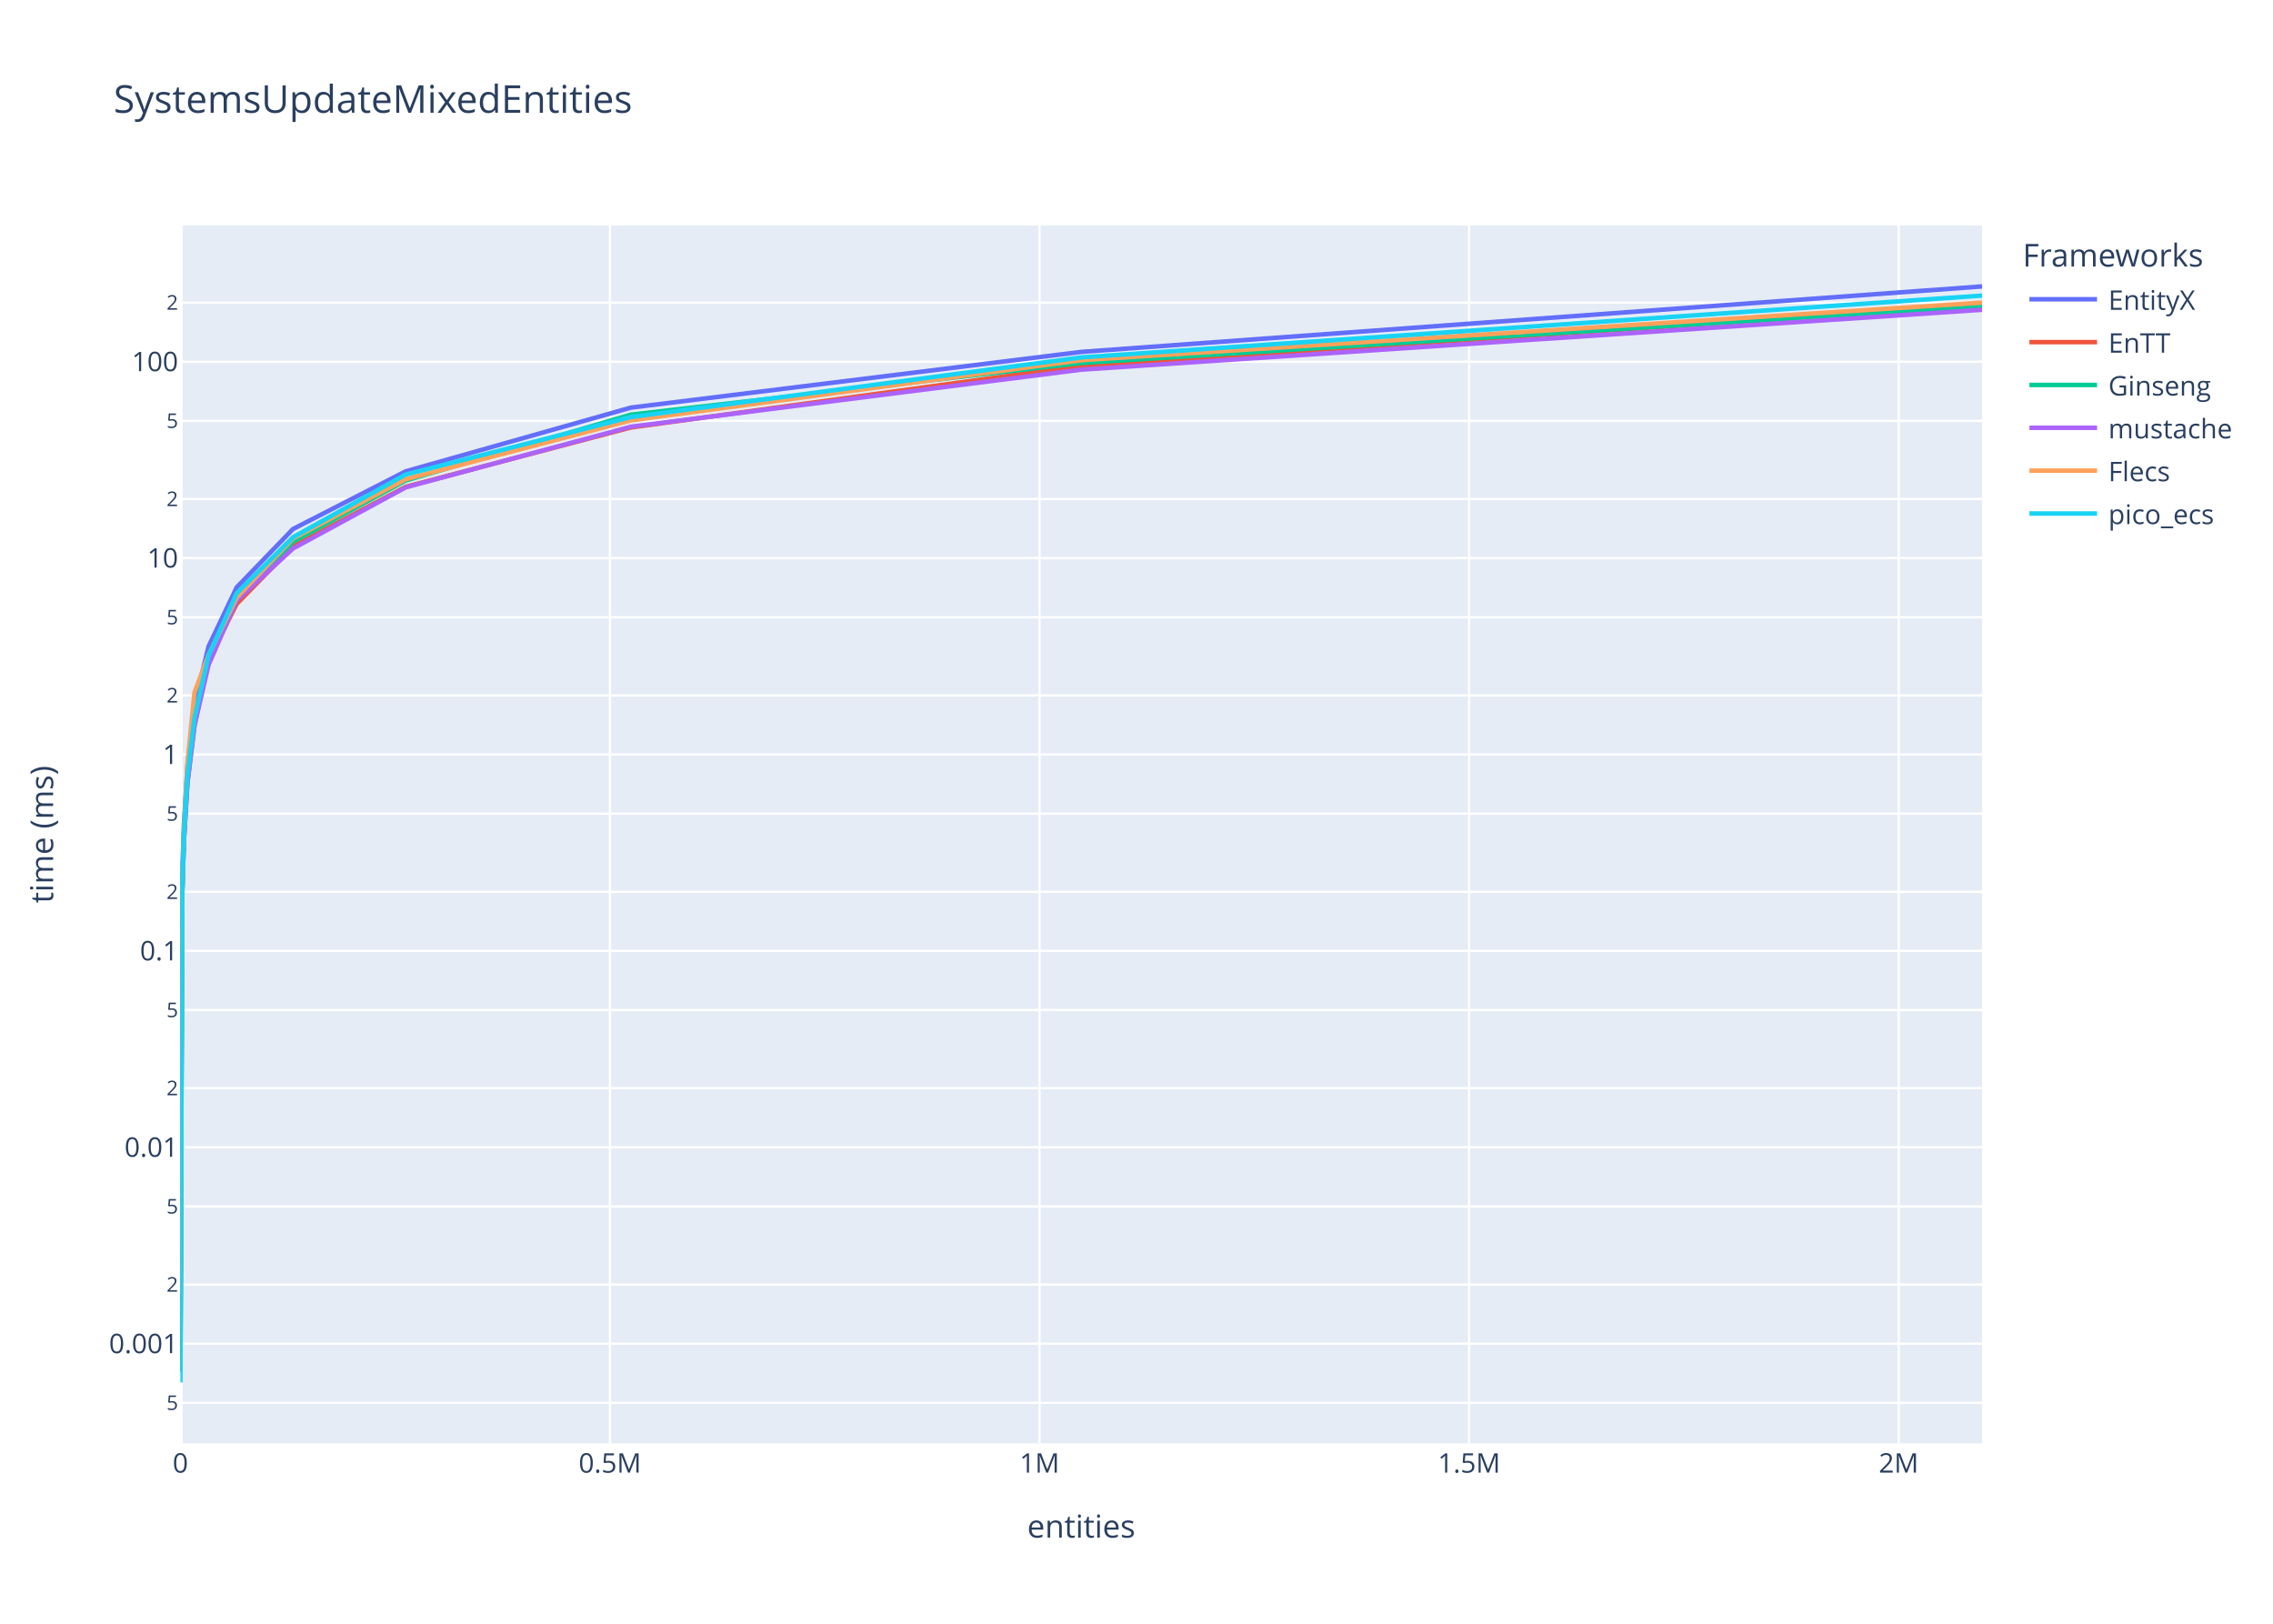
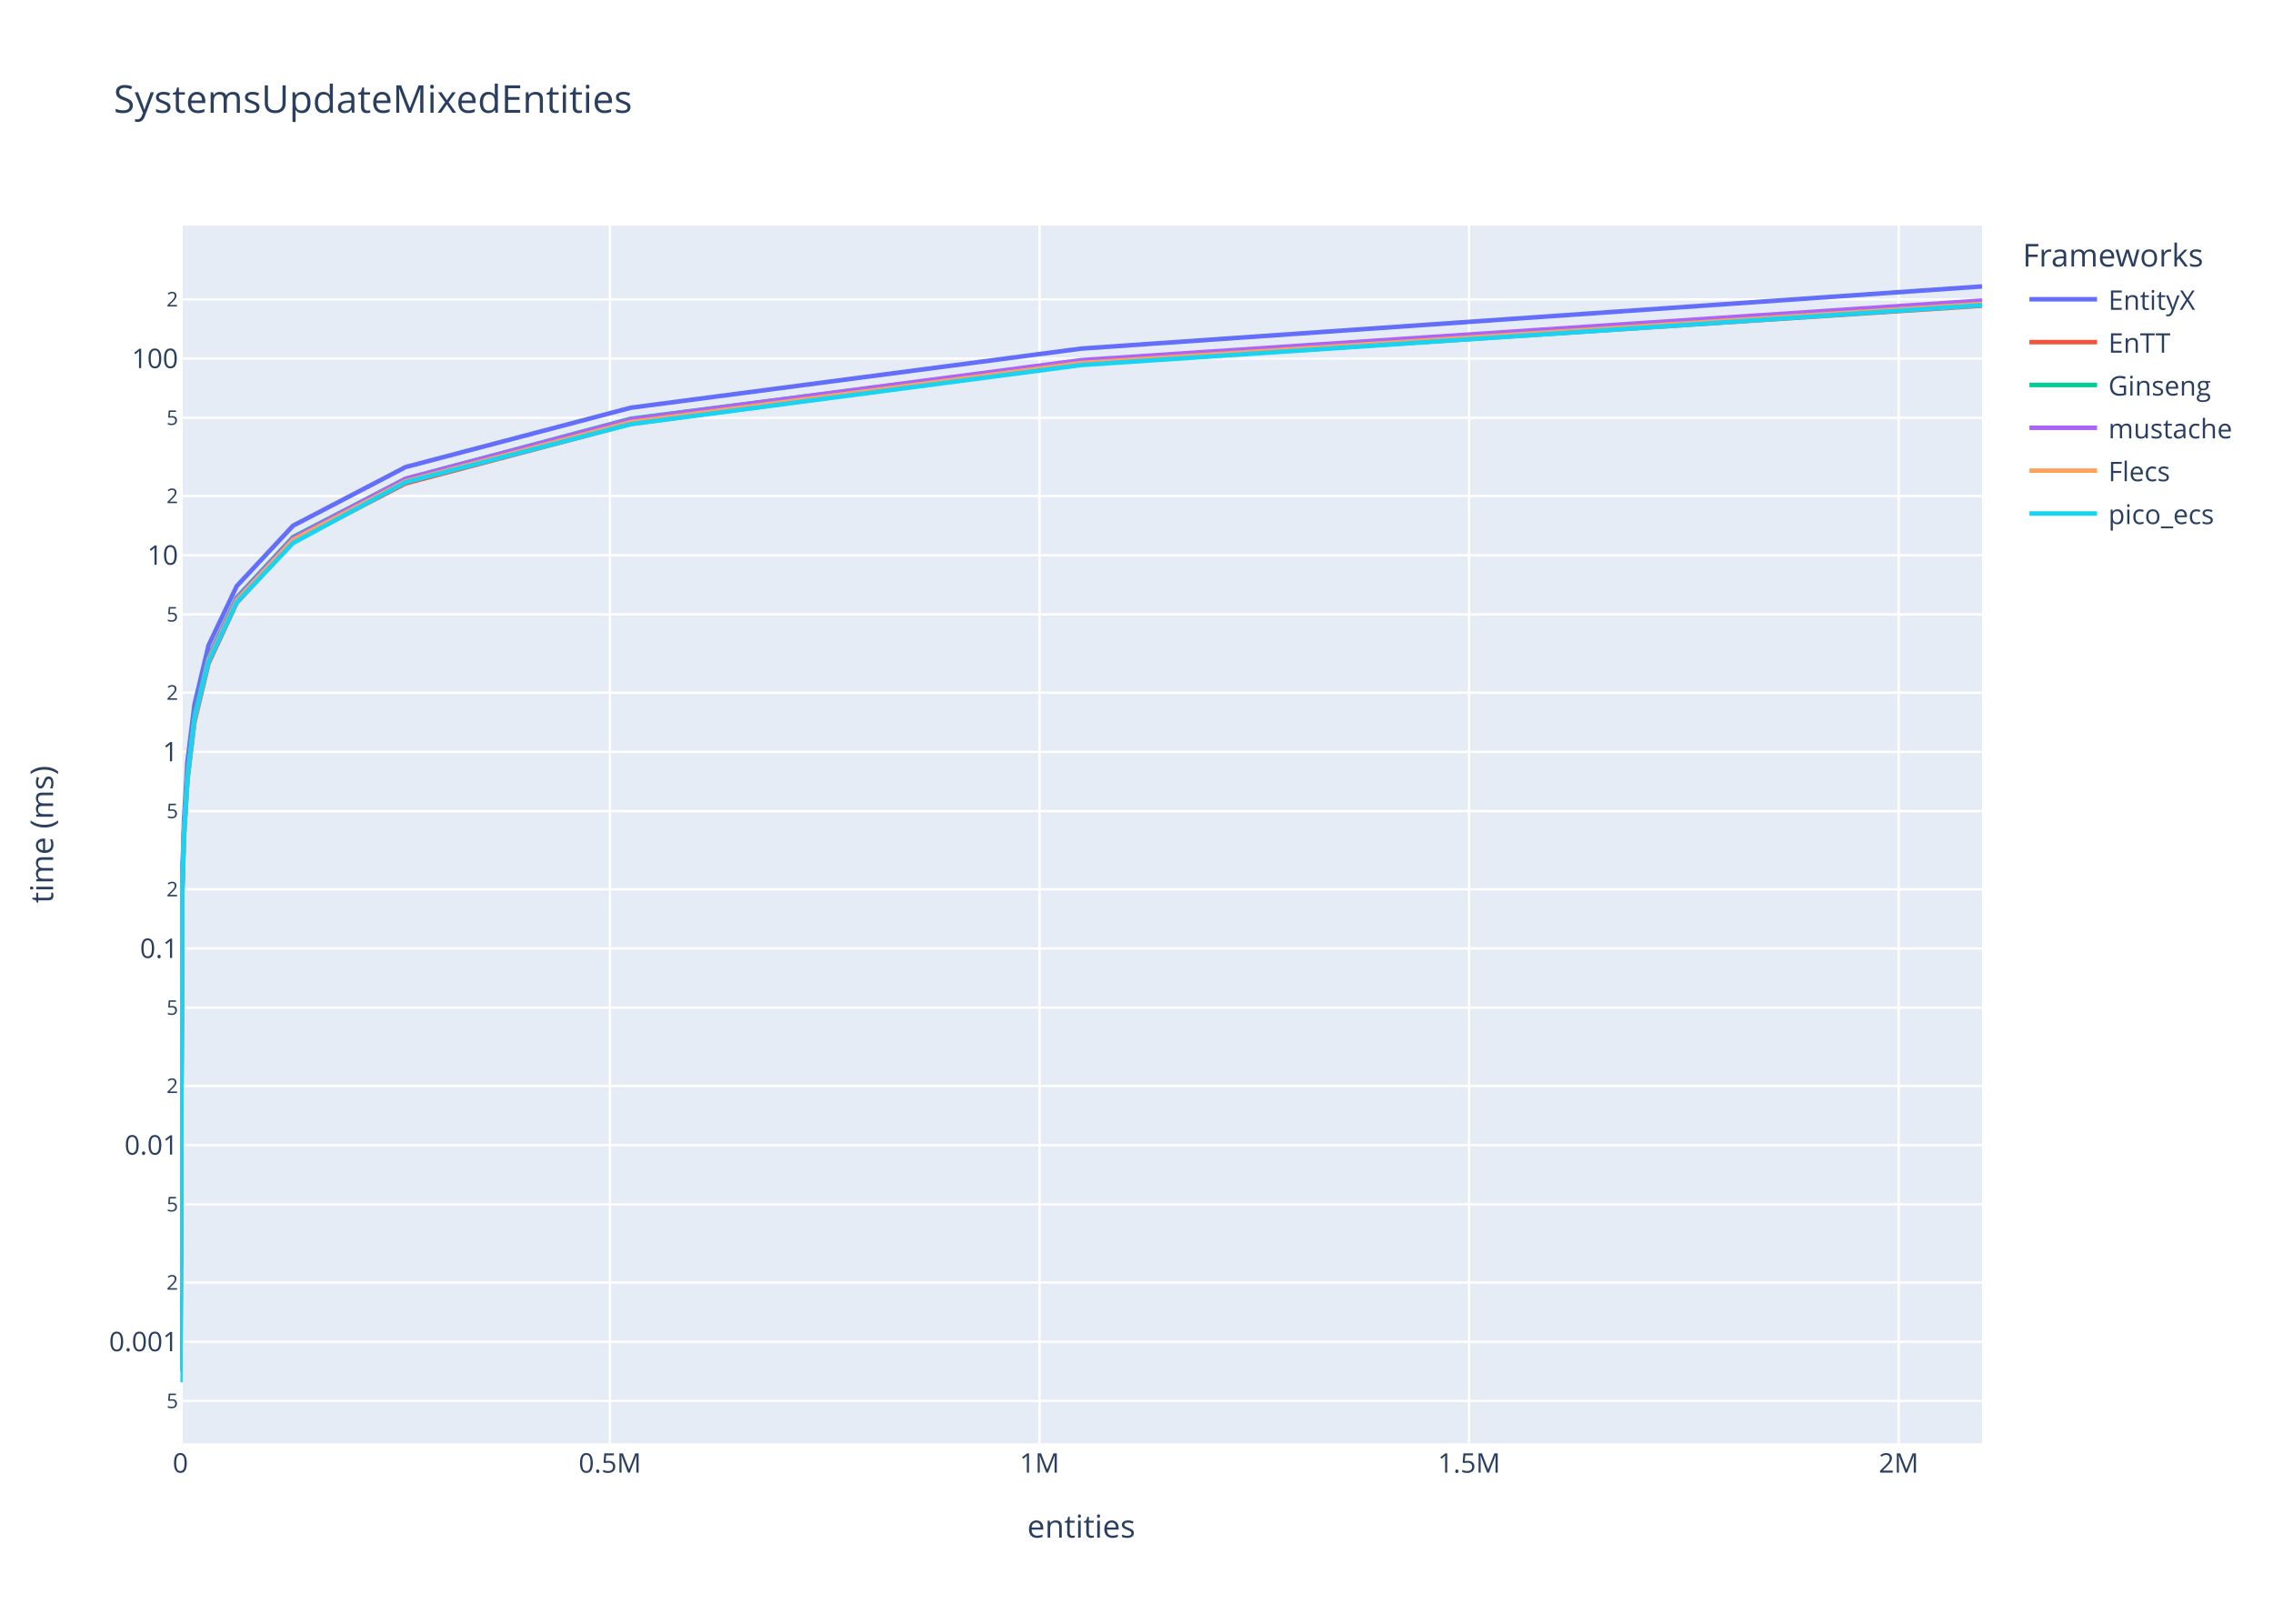
<svg xmlns="http://www.w3.org/2000/svg" class="main-svg" width="1008" height="720" style="" viewBox="0 0 1008 720">
  <rect x="0" y="0" width="1008" height="720" style="fill: rgb(255, 255, 255); fill-opacity: 1;" />
-   <defs id="defs-86a20a">
+   <defs id="defs-3a2e60">
    <g class="clips">
-       <clipPath id="clip86a20axyplot" class="plotclip">
+       <clipPath id="clip3a2e60xyplot" class="plotclip">
        <rect width="799" height="540" />
      </clipPath>
-       <clipPath class="axesclip" id="clip86a20ax">
+       <clipPath class="axesclip" id="clip3a2e60x">
        <rect x="80" y="0" width="799" height="720" />
      </clipPath>
-       <clipPath class="axesclip" id="clip86a20ay">
+       <clipPath class="axesclip" id="clip3a2e60y">
        <rect x="0" y="100" width="1008" height="540" />
      </clipPath>
-       <clipPath class="axesclip" id="clip86a20axy">
+       <clipPath class="axesclip" id="clip3a2e60xy">
        <rect x="80" y="100" width="799" height="540" />
      </clipPath>
    </g>
    <g class="gradients" />
    <g class="patterns" />
  </defs>
  <g class="bglayer">
    <rect class="bg" x="80" y="100" width="799" height="540" style="fill: rgb(229, 236, 246); fill-opacity: 1; stroke-width: 0;" />
  </g>
  <g class="layer-below">
    <g class="imagelayer" />
    <g class="shapelayer" />
  </g>
  <g class="cartesianlayer">
    <g class="subplot xy">
      <g class="layer-subplot">
        <g class="shapelayer" />
        <g class="imagelayer" />
      </g>
      <g class="minor-gridlayer">
        <g class="x" />
        <g class="y" />
      </g>
      <g class="gridlayer">
        <g class="x">
          <path class="xgrid crisp" transform="translate(270.5,0)" d="M0,100v540" style="stroke: rgb(255, 255, 255); stroke-opacity: 1; stroke-width: 1px;" />
          <path class="xgrid crisp" transform="translate(460.99,0)" d="M0,100v540" style="stroke: rgb(255, 255, 255); stroke-opacity: 1; stroke-width: 1px;" />
          <path class="xgrid crisp" transform="translate(651.49,0)" d="M0,100v540" style="stroke: rgb(255, 255, 255); stroke-opacity: 1; stroke-width: 1px;" />
          <path class="xgrid crisp" transform="translate(841.99,0)" d="M0,100v540" style="stroke: rgb(255, 255, 255); stroke-opacity: 1; stroke-width: 1px;" />
        </g>
        <g class="y">
-           <path class="ygrid crisp" transform="translate(0,622.04)" d="M80,0h799" style="stroke: rgb(255, 255, 255); stroke-opacity: 1; stroke-width: 1px;" />
-           <path class="ygrid crisp" transform="translate(0,595.82)" d="M80,0h799" style="stroke: rgb(255, 255, 255); stroke-opacity: 1; stroke-width: 1px;" />
-           <path class="ygrid crisp" transform="translate(0,569.61)" d="M80,0h799" style="stroke: rgb(255, 255, 255); stroke-opacity: 1; stroke-width: 1px;" />
-           <path class="ygrid crisp" transform="translate(0,534.95)" d="M80,0h799" style="stroke: rgb(255, 255, 255); stroke-opacity: 1; stroke-width: 1px;" />
-           <path class="ygrid crisp" transform="translate(0,508.74)" d="M80,0h799" style="stroke: rgb(255, 255, 255); stroke-opacity: 1; stroke-width: 1px;" />
-           <path class="ygrid crisp" transform="translate(0,482.52)" d="M80,0h799" style="stroke: rgb(255, 255, 255); stroke-opacity: 1; stroke-width: 1px;" />
-           <path class="ygrid crisp" transform="translate(0,447.87)" d="M80,0h799" style="stroke: rgb(255, 255, 255); stroke-opacity: 1; stroke-width: 1px;" />
-           <path class="ygrid crisp" transform="translate(0,421.65)" d="M80,0h799" style="stroke: rgb(255, 255, 255); stroke-opacity: 1; stroke-width: 1px;" />
-           <path class="ygrid crisp" transform="translate(0,395.44)" d="M80,0h799" style="stroke: rgb(255, 255, 255); stroke-opacity: 1; stroke-width: 1px;" />
-           <path class="ygrid crisp" transform="translate(0,360.78)" d="M80,0h799" style="stroke: rgb(255, 255, 255); stroke-opacity: 1; stroke-width: 1px;" />
-           <path class="ygrid crisp" transform="translate(0,334.57)" d="M80,0h799" style="stroke: rgb(255, 255, 255); stroke-opacity: 1; stroke-width: 1px;" />
-           <path class="ygrid crisp" transform="translate(0,308.35)" d="M80,0h799" style="stroke: rgb(255, 255, 255); stroke-opacity: 1; stroke-width: 1px;" />
-           <path class="ygrid crisp" transform="translate(0,273.7)" d="M80,0h799" style="stroke: rgb(255, 255, 255); stroke-opacity: 1; stroke-width: 1px;" />
-           <path class="ygrid crisp" transform="translate(0,247.48)" d="M80,0h799" style="stroke: rgb(255, 255, 255); stroke-opacity: 1; stroke-width: 1px;" />
-           <path class="ygrid crisp" transform="translate(0,221.26)" d="M80,0h799" style="stroke: rgb(255, 255, 255); stroke-opacity: 1; stroke-width: 1px;" />
-           <path class="ygrid crisp" transform="translate(0,186.61)" d="M80,0h799" style="stroke: rgb(255, 255, 255); stroke-opacity: 1; stroke-width: 1px;" />
-           <path class="ygrid crisp" transform="translate(0,160.39)" d="M80,0h799" style="stroke: rgb(255, 255, 255); stroke-opacity: 1; stroke-width: 1px;" />
-           <path class="ygrid crisp" transform="translate(0,134.18)" d="M80,0h799" style="stroke: rgb(255, 255, 255); stroke-opacity: 1; stroke-width: 1px;" />
+           <path class="ygrid crisp" transform="translate(0,621.21)" d="M80,0h799" style="stroke: rgb(255, 255, 255); stroke-opacity: 1; stroke-width: 1px;" />
+           <path class="ygrid crisp" transform="translate(0,594.96)" d="M80,0h799" style="stroke: rgb(255, 255, 255); stroke-opacity: 1; stroke-width: 1px;" />
+           <path class="ygrid crisp" transform="translate(0,568.71)" d="M80,0h799" style="stroke: rgb(255, 255, 255); stroke-opacity: 1; stroke-width: 1px;" />
+           <path class="ygrid crisp" transform="translate(0,534.02)" d="M80,0h799" style="stroke: rgb(255, 255, 255); stroke-opacity: 1; stroke-width: 1px;" />
+           <path class="ygrid crisp" transform="translate(0,507.77)" d="M80,0h799" style="stroke: rgb(255, 255, 255); stroke-opacity: 1; stroke-width: 1px;" />
+           <path class="ygrid crisp" transform="translate(0,481.52)" d="M80,0h799" style="stroke: rgb(255, 255, 255); stroke-opacity: 1; stroke-width: 1px;" />
+           <path class="ygrid crisp" transform="translate(0,446.83)" d="M80,0h799" style="stroke: rgb(255, 255, 255); stroke-opacity: 1; stroke-width: 1px;" />
+           <path class="ygrid crisp" transform="translate(0,420.58)" d="M80,0h799" style="stroke: rgb(255, 255, 255); stroke-opacity: 1; stroke-width: 1px;" />
+           <path class="ygrid crisp" transform="translate(0,394.33)" d="M80,0h799" style="stroke: rgb(255, 255, 255); stroke-opacity: 1; stroke-width: 1px;" />
+           <path class="ygrid crisp" transform="translate(0,359.64)" d="M80,0h799" style="stroke: rgb(255, 255, 255); stroke-opacity: 1; stroke-width: 1px;" />
+           <path class="ygrid crisp" transform="translate(0,333.39)" d="M80,0h799" style="stroke: rgb(255, 255, 255); stroke-opacity: 1; stroke-width: 1px;" />
+           <path class="ygrid crisp" transform="translate(0,307.14)" d="M80,0h799" style="stroke: rgb(255, 255, 255); stroke-opacity: 1; stroke-width: 1px;" />
+           <path class="ygrid crisp" transform="translate(0,272.45)" d="M80,0h799" style="stroke: rgb(255, 255, 255); stroke-opacity: 1; stroke-width: 1px;" />
+           <path class="ygrid crisp" transform="translate(0,246.2)" d="M80,0h799" style="stroke: rgb(255, 255, 255); stroke-opacity: 1; stroke-width: 1px;" />
+           <path class="ygrid crisp" transform="translate(0,219.95)" d="M80,0h799" style="stroke: rgb(255, 255, 255); stroke-opacity: 1; stroke-width: 1px;" />
+           <path class="ygrid crisp" transform="translate(0,185.26)" d="M80,0h799" style="stroke: rgb(255, 255, 255); stroke-opacity: 1; stroke-width: 1px;" />
+           <path class="ygrid crisp" transform="translate(0,159.01)" d="M80,0h799" style="stroke: rgb(255, 255, 255); stroke-opacity: 1; stroke-width: 1px;" />
+           <path class="ygrid crisp" transform="translate(0,132.76)" d="M80,0h799" style="stroke: rgb(255, 255, 255); stroke-opacity: 1; stroke-width: 1px;" />
        </g>
      </g>
      <g class="zerolinelayer">
        <path class="xzl zl crisp" transform="translate(80,0)" d="M0,100v540" style="stroke: rgb(255, 255, 255); stroke-opacity: 1; stroke-width: 2px;" />
      </g>
      <path class="xlines-below" />
      <path class="ylines-below" />
      <g class="overlines-below" />
      <g class="xaxislayer-below" />
      <g class="yaxislayer-below" />
      <g class="overaxes-below" />
-       <g class="plot" transform="translate(80,100)" clip-path="url(#clip86a20axyplot)">
+       <g class="plot" transform="translate(80,100)" clip-path="url(#clip3a2e60xyplot)">
        <g class="scatterlayer mlayer">
-           <g class="trace scatter trace179910" style="stroke-miterlimit: 2; opacity: 1;">
-             <g class="fills" />
-             <g class="errorbars" />
-             <g class="lines">
-               <path class="js-line" d="M0,502.69L0.78,288.56L1.56,265.54L3.12,239.77L6.24,212.31L12.48,186.68L24.97,160.44L49.94,134.58L99.88,109.01L199.75,80.75L399.5,56.04L799,27" style="vector-effect: non-scaling-stroke; fill: none; stroke: rgb(99, 110, 250); stroke-opacity: 1; stroke-width: 2px; opacity: 1;" />
-             </g>
-             <g class="points" />
-             <g class="text" />
-           </g>
-           <g class="trace scatter tracebb228c" style="stroke-miterlimit: 2; opacity: 1;">
-             <g class="fills" />
-             <g class="errorbars" />
-             <g class="lines">
-               <path class="js-line" d="M0,508.2L0.78,298.54L1.56,272.8L3.12,246.96L6.24,221.45L12.48,192.5L24.97,167.78L49.94,142.25L99.88,115.86L199.75,89.56L399.5,62.21L799,35.37" style="vector-effect: non-scaling-stroke; fill: none; stroke: rgb(239, 85, 59); stroke-opacity: 1; stroke-width: 2px; opacity: 1;" />
-             </g>
-             <g class="points" />
-             <g class="text" />
-           </g>
-           <g class="trace scatter tracea25dd0" style="stroke-miterlimit: 2; opacity: 1;">
-             <g class="fills" />
-             <g class="errorbars" />
-             <g class="lines">
-               <path class="js-line" d="M0,507.78L0.78,297.12L1.56,270.07L3.12,244.79L6.24,219.15L12.48,192.64L24.97,166.04L49.94,140.2L99.88,113.08L199.75,83.88L399.5,60.94L799,35.77" style="vector-effect: non-scaling-stroke; fill: none; stroke: rgb(0, 204, 150); stroke-opacity: 1; stroke-width: 2px; opacity: 1;" />
-             </g>
-             <g class="points" />
-             <g class="text" />
-           </g>
-           <g class="trace scatter trace27d72f" style="stroke-miterlimit: 2; opacity: 1;">
-             <g class="fills" />
-             <g class="errorbars" />
-             <g class="lines">
-               <path class="js-line" d="M0,390L0.78,295.87L1.56,272.84L3.12,247.28L6.24,221.78L12.48,194.84L24.97,166.25L49.94,143.21L99.88,116.12L199.75,89.22L399.5,63.91L799,37.36" style="vector-effect: non-scaling-stroke; fill: none; stroke: rgb(171, 99, 250); stroke-opacity: 1; stroke-width: 2px; opacity: 1;" />
-             </g>
-             <g class="points" />
-             <g class="text" />
-           </g>
-           <g class="trace scatter trace1408fa" style="stroke-miterlimit: 2; opacity: 1;">
-             <g class="fills" />
-             <g class="errorbars" />
-             <g class="lines">
-               <path class="js-line" d="M0,473.53L0.78,296.15L1.56,269.12L3.12,238.56L6.24,207.12L12.48,190.43L24.97,164.95L49.94,138.75L99.88,112.51L199.75,86.41L399.5,59.7L799,34.19" style="vector-effect: non-scaling-stroke; fill: none; stroke: rgb(255, 161, 90); stroke-opacity: 1; stroke-width: 2px; opacity: 1;" />
-             </g>
-             <g class="points" />
-             <g class="text" />
-           </g>
-           <g class="trace scatter tracefb3327" style="stroke-miterlimit: 2; opacity: 1;">
-             <g class="fills" />
-             <g class="errorbars" />
-             <g class="lines">
-               <path class="js-line" d="M0,513L0.78,295.71L1.56,270.3L3.12,244.11L6.24,218.34L12.48,190.71L24.97,163.07L49.94,138.21L99.88,110.43L199.75,84.93L399.5,58.48L799,31.07" style="vector-effect: non-scaling-stroke; fill: none; stroke: rgb(25, 211, 243); stroke-opacity: 1; stroke-width: 2px; opacity: 1;" />
+           <g class="trace scatter traceba4c29" style="stroke-miterlimit: 2; opacity: 1;">
+             <g class="fills" />
+             <g class="errorbars" />
+             <g class="lines">
+               <path class="js-line" d="M0,502.8L0.78,290.56L1.56,264.53L3.12,237.81L6.24,212.42L12.48,186.21L24.97,159.91L49.94,133.11L99.88,107.1L199.75,80.79L399.5,54.57L799,27" style="vector-effect: non-scaling-stroke; fill: none; stroke: rgb(99, 110, 250); stroke-opacity: 1; stroke-width: 2px; opacity: 1;" />
+             </g>
+             <g class="points" />
+             <g class="text" />
+           </g>
+           <g class="trace scatter trace1ee775" style="stroke-miterlimit: 2; opacity: 1;">
+             <g class="fills" />
+             <g class="errorbars" />
+             <g class="lines">
+               <path class="js-line" d="M0,508.14L0.78,297.73L1.56,271.53L3.12,246.03L6.24,220.2L12.48,194.17L24.97,167.31L49.94,140.27L99.88,114.35L199.75,87.95L399.5,61.49L799,35.55" style="vector-effect: non-scaling-stroke; fill: none; stroke: rgb(239, 85, 59); stroke-opacity: 1; stroke-width: 2px; opacity: 1;" />
+             </g>
+             <g class="points" />
+             <g class="text" />
+           </g>
+           <g class="trace scatter tracebdab8c" style="stroke-miterlimit: 2; opacity: 1;">
+             <g class="fills" />
+             <g class="errorbars" />
+             <g class="lines">
+               <path class="js-line" d="M0,507.61L0.78,295.12L1.56,269.3L3.12,243.63L6.24,216.74L12.48,191.38L24.97,164.97L49.94,138.14L99.88,112.31L199.75,85.66L399.5,60.13L799,33.76" style="vector-effect: non-scaling-stroke; fill: none; stroke: rgb(0, 204, 150); stroke-opacity: 1; stroke-width: 2px; opacity: 1;" />
+             </g>
+             <g class="points" />
+             <g class="text" />
+           </g>
+           <g class="trace scatter traceba6345" style="stroke-miterlimit: 2; opacity: 1;">
+             <g class="fills" />
+             <g class="errorbars" />
+             <g class="lines">
+               <path class="js-line" d="M0,389.16L0.78,293.67L1.56,269.28L3.12,243.97L6.24,218.04L12.48,191.93L24.97,165.39L49.94,138.51L99.88,112.28L199.75,85.87L399.5,59.69L799,33.28" style="vector-effect: non-scaling-stroke; fill: none; stroke: rgb(171, 99, 250); stroke-opacity: 1; stroke-width: 2px; opacity: 1;" />
+             </g>
+             <g class="points" />
+             <g class="text" />
+           </g>
+           <g class="trace scatter tracef42630" style="stroke-miterlimit: 2; opacity: 1;">
+             <g class="fills" />
+             <g class="errorbars" />
+             <g class="lines">
+               <path class="js-line" d="M0,473.62L0.78,297.19L1.56,271.18L3.12,245.12L6.24,219.07L12.48,192.63L24.97,166.21L49.94,139.36L99.88,113.41L199.75,87.15L399.5,60.96L799,34.73" style="vector-effect: non-scaling-stroke; fill: none; stroke: rgb(255, 161, 90); stroke-opacity: 1; stroke-width: 2px; opacity: 1;" />
+             </g>
+             <g class="points" />
+             <g class="text" />
+           </g>
+           <g class="trace scatter tracec227ea" style="stroke-miterlimit: 2; opacity: 1;">
+             <g class="fills" />
+             <g class="errorbars" />
+             <g class="lines">
+               <path class="js-line" d="M0,513L0.78,297.2L1.56,271.27L3.12,245.51L6.24,218.79L12.48,193.44L24.97,167.15L49.94,140.81L99.88,113.83L199.75,88.07L399.5,61.86L799,35.33" style="vector-effect: non-scaling-stroke; fill: none; stroke: rgb(25, 211, 243); stroke-opacity: 1; stroke-width: 2px; opacity: 1;" />
            </g>
            <g class="points" />
            <g class="text" />
          </g>
        </g>
      </g>
      <g class="overplot" />
      <path class="xlines-above crisp" d="M0,0" style="fill: none;" />
      <path class="ylines-above crisp" d="M0,0" style="fill: none;" />
      <g class="overlines-above" />
      <g class="xaxislayer-above">
        <g class="xtick">
          <text text-anchor="middle" x="0" y="653" transform="translate(80,0)" style="font-family: 'Open Sans', verdana, arial, sans-serif; font-size: 12px; fill: rgb(42, 63, 95); fill-opacity: 1; white-space: pre; opacity: 1;">0</text>
        </g>
        <g class="xtick">
          <text text-anchor="middle" x="0" y="653" style="font-family: 'Open Sans', verdana, arial, sans-serif; font-size: 12px; fill: rgb(42, 63, 95); fill-opacity: 1; white-space: pre; opacity: 1;" transform="translate(270.5,0)">0.5M</text>
        </g>
        <g class="xtick">
          <text text-anchor="middle" x="0" y="653" style="font-family: 'Open Sans', verdana, arial, sans-serif; font-size: 12px; fill: rgb(42, 63, 95); fill-opacity: 1; white-space: pre; opacity: 1;" transform="translate(460.99,0)">1M</text>
        </g>
        <g class="xtick">
          <text text-anchor="middle" x="0" y="653" style="font-family: 'Open Sans', verdana, arial, sans-serif; font-size: 12px; fill: rgb(42, 63, 95); fill-opacity: 1; white-space: pre; opacity: 1;" transform="translate(651.49,0)">1.5M</text>
        </g>
        <g class="xtick">
          <text text-anchor="middle" x="0" y="653" style="font-family: 'Open Sans', verdana, arial, sans-serif; font-size: 12px; fill: rgb(42, 63, 95); fill-opacity: 1; white-space: pre; opacity: 1;" transform="translate(841.99,0)">2M</text>
        </g>
      </g>
      <g class="yaxislayer-above">
        <g class="ytick">
-           <text text-anchor="end" x="79" y="3.15" transform="translate(0,622.04)" style="font-family: 'Open Sans', verdana, arial, sans-serif; font-size: 9px; fill: rgb(42, 63, 95); fill-opacity: 1; white-space: pre; opacity: 1;">5</text>
-         </g>
-         <g class="ytick">
-           <text text-anchor="end" x="79" y="4.2" style="font-family: 'Open Sans', verdana, arial, sans-serif; font-size: 12px; fill: rgb(42, 63, 95); fill-opacity: 1; white-space: pre; opacity: 1;" transform="translate(0,595.82)">0.001</text>
-         </g>
-         <g class="ytick">
-           <text text-anchor="end" x="79" y="3.15" style="font-family: 'Open Sans', verdana, arial, sans-serif; font-size: 9px; fill: rgb(42, 63, 95); fill-opacity: 1; white-space: pre; opacity: 1;" transform="translate(0,569.61)">2</text>
-         </g>
-         <g class="ytick">
-           <text text-anchor="end" x="79" y="3.15" style="font-family: 'Open Sans', verdana, arial, sans-serif; font-size: 9px; fill: rgb(42, 63, 95); fill-opacity: 1; white-space: pre; opacity: 1;" transform="translate(0,534.95)">5</text>
-         </g>
-         <g class="ytick">
-           <text text-anchor="end" x="79" y="4.2" style="font-family: 'Open Sans', verdana, arial, sans-serif; font-size: 12px; fill: rgb(42, 63, 95); fill-opacity: 1; white-space: pre; opacity: 1;" transform="translate(0,508.74)">0.01</text>
-         </g>
-         <g class="ytick">
-           <text text-anchor="end" x="79" y="3.15" style="font-family: 'Open Sans', verdana, arial, sans-serif; font-size: 9px; fill: rgb(42, 63, 95); fill-opacity: 1; white-space: pre; opacity: 1;" transform="translate(0,482.52)">2</text>
-         </g>
-         <g class="ytick">
-           <text text-anchor="end" x="79" y="3.15" style="font-family: 'Open Sans', verdana, arial, sans-serif; font-size: 9px; fill: rgb(42, 63, 95); fill-opacity: 1; white-space: pre; opacity: 1;" transform="translate(0,447.87)">5</text>
-         </g>
-         <g class="ytick">
-           <text text-anchor="end" x="79" y="4.2" style="font-family: 'Open Sans', verdana, arial, sans-serif; font-size: 12px; fill: rgb(42, 63, 95); fill-opacity: 1; white-space: pre; opacity: 1;" transform="translate(0,421.65)">0.1</text>
-         </g>
-         <g class="ytick">
-           <text text-anchor="end" x="79" y="3.15" style="font-family: 'Open Sans', verdana, arial, sans-serif; font-size: 9px; fill: rgb(42, 63, 95); fill-opacity: 1; white-space: pre; opacity: 1;" transform="translate(0,395.44)">2</text>
-         </g>
-         <g class="ytick">
-           <text text-anchor="end" x="79" y="3.15" style="font-family: 'Open Sans', verdana, arial, sans-serif; font-size: 9px; fill: rgb(42, 63, 95); fill-opacity: 1; white-space: pre; opacity: 1;" transform="translate(0,360.78)">5</text>
-         </g>
-         <g class="ytick">
-           <text text-anchor="end" x="79" y="4.2" style="font-family: 'Open Sans', verdana, arial, sans-serif; font-size: 12px; fill: rgb(42, 63, 95); fill-opacity: 1; white-space: pre; opacity: 1;" transform="translate(0,334.57)">1</text>
-         </g>
-         <g class="ytick">
-           <text text-anchor="end" x="79" y="3.15" style="font-family: 'Open Sans', verdana, arial, sans-serif; font-size: 9px; fill: rgb(42, 63, 95); fill-opacity: 1; white-space: pre; opacity: 1;" transform="translate(0,308.35)">2</text>
-         </g>
-         <g class="ytick">
-           <text text-anchor="end" x="79" y="3.15" style="font-family: 'Open Sans', verdana, arial, sans-serif; font-size: 9px; fill: rgb(42, 63, 95); fill-opacity: 1; white-space: pre; opacity: 1;" transform="translate(0,273.7)">5</text>
-         </g>
-         <g class="ytick">
-           <text text-anchor="end" x="79" y="4.2" style="font-family: 'Open Sans', verdana, arial, sans-serif; font-size: 12px; fill: rgb(42, 63, 95); fill-opacity: 1; white-space: pre; opacity: 1;" transform="translate(0,247.48)">10</text>
-         </g>
-         <g class="ytick">
-           <text text-anchor="end" x="79" y="3.15" style="font-family: 'Open Sans', verdana, arial, sans-serif; font-size: 9px; fill: rgb(42, 63, 95); fill-opacity: 1; white-space: pre; opacity: 1;" transform="translate(0,221.26)">2</text>
-         </g>
-         <g class="ytick">
-           <text text-anchor="end" x="79" y="3.15" style="font-family: 'Open Sans', verdana, arial, sans-serif; font-size: 9px; fill: rgb(42, 63, 95); fill-opacity: 1; white-space: pre; opacity: 1;" transform="translate(0,186.61)">5</text>
-         </g>
-         <g class="ytick">
-           <text text-anchor="end" x="79" y="4.2" style="font-family: 'Open Sans', verdana, arial, sans-serif; font-size: 12px; fill: rgb(42, 63, 95); fill-opacity: 1; white-space: pre; opacity: 1;" transform="translate(0,160.39)">100</text>
-         </g>
-         <g class="ytick">
-           <text text-anchor="end" x="79" y="3.15" style="font-family: 'Open Sans', verdana, arial, sans-serif; font-size: 9px; fill: rgb(42, 63, 95); fill-opacity: 1; white-space: pre; opacity: 1;" transform="translate(0,134.18)">2</text>
+           <text text-anchor="end" x="79" y="3.15" transform="translate(0,621.21)" style="font-family: 'Open Sans', verdana, arial, sans-serif; font-size: 9px; fill: rgb(42, 63, 95); fill-opacity: 1; white-space: pre; opacity: 1;">5</text>
+         </g>
+         <g class="ytick">
+           <text text-anchor="end" x="79" y="4.2" style="font-family: 'Open Sans', verdana, arial, sans-serif; font-size: 12px; fill: rgb(42, 63, 95); fill-opacity: 1; white-space: pre; opacity: 1;" transform="translate(0,594.96)">0.001</text>
+         </g>
+         <g class="ytick">
+           <text text-anchor="end" x="79" y="3.15" style="font-family: 'Open Sans', verdana, arial, sans-serif; font-size: 9px; fill: rgb(42, 63, 95); fill-opacity: 1; white-space: pre; opacity: 1;" transform="translate(0,568.71)">2</text>
+         </g>
+         <g class="ytick">
+           <text text-anchor="end" x="79" y="3.15" style="font-family: 'Open Sans', verdana, arial, sans-serif; font-size: 9px; fill: rgb(42, 63, 95); fill-opacity: 1; white-space: pre; opacity: 1;" transform="translate(0,534.02)">5</text>
+         </g>
+         <g class="ytick">
+           <text text-anchor="end" x="79" y="4.2" style="font-family: 'Open Sans', verdana, arial, sans-serif; font-size: 12px; fill: rgb(42, 63, 95); fill-opacity: 1; white-space: pre; opacity: 1;" transform="translate(0,507.77)">0.01</text>
+         </g>
+         <g class="ytick">
+           <text text-anchor="end" x="79" y="3.15" style="font-family: 'Open Sans', verdana, arial, sans-serif; font-size: 9px; fill: rgb(42, 63, 95); fill-opacity: 1; white-space: pre; opacity: 1;" transform="translate(0,481.52)">2</text>
+         </g>
+         <g class="ytick">
+           <text text-anchor="end" x="79" y="3.15" style="font-family: 'Open Sans', verdana, arial, sans-serif; font-size: 9px; fill: rgb(42, 63, 95); fill-opacity: 1; white-space: pre; opacity: 1;" transform="translate(0,446.83)">5</text>
+         </g>
+         <g class="ytick">
+           <text text-anchor="end" x="79" y="4.2" style="font-family: 'Open Sans', verdana, arial, sans-serif; font-size: 12px; fill: rgb(42, 63, 95); fill-opacity: 1; white-space: pre; opacity: 1;" transform="translate(0,420.58)">0.1</text>
+         </g>
+         <g class="ytick">
+           <text text-anchor="end" x="79" y="3.15" style="font-family: 'Open Sans', verdana, arial, sans-serif; font-size: 9px; fill: rgb(42, 63, 95); fill-opacity: 1; white-space: pre; opacity: 1;" transform="translate(0,394.33)">2</text>
+         </g>
+         <g class="ytick">
+           <text text-anchor="end" x="79" y="3.15" style="font-family: 'Open Sans', verdana, arial, sans-serif; font-size: 9px; fill: rgb(42, 63, 95); fill-opacity: 1; white-space: pre; opacity: 1;" transform="translate(0,359.64)">5</text>
+         </g>
+         <g class="ytick">
+           <text text-anchor="end" x="79" y="4.2" style="font-family: 'Open Sans', verdana, arial, sans-serif; font-size: 12px; fill: rgb(42, 63, 95); fill-opacity: 1; white-space: pre; opacity: 1;" transform="translate(0,333.39)">1</text>
+         </g>
+         <g class="ytick">
+           <text text-anchor="end" x="79" y="3.15" style="font-family: 'Open Sans', verdana, arial, sans-serif; font-size: 9px; fill: rgb(42, 63, 95); fill-opacity: 1; white-space: pre; opacity: 1;" transform="translate(0,307.14)">2</text>
+         </g>
+         <g class="ytick">
+           <text text-anchor="end" x="79" y="3.15" style="font-family: 'Open Sans', verdana, arial, sans-serif; font-size: 9px; fill: rgb(42, 63, 95); fill-opacity: 1; white-space: pre; opacity: 1;" transform="translate(0,272.45)">5</text>
+         </g>
+         <g class="ytick">
+           <text text-anchor="end" x="79" y="4.2" style="font-family: 'Open Sans', verdana, arial, sans-serif; font-size: 12px; fill: rgb(42, 63, 95); fill-opacity: 1; white-space: pre; opacity: 1;" transform="translate(0,246.2)">10</text>
+         </g>
+         <g class="ytick">
+           <text text-anchor="end" x="79" y="3.15" style="font-family: 'Open Sans', verdana, arial, sans-serif; font-size: 9px; fill: rgb(42, 63, 95); fill-opacity: 1; white-space: pre; opacity: 1;" transform="translate(0,219.95)">2</text>
+         </g>
+         <g class="ytick">
+           <text text-anchor="end" x="79" y="3.15" style="font-family: 'Open Sans', verdana, arial, sans-serif; font-size: 9px; fill: rgb(42, 63, 95); fill-opacity: 1; white-space: pre; opacity: 1;" transform="translate(0,185.26)">5</text>
+         </g>
+         <g class="ytick">
+           <text text-anchor="end" x="79" y="4.2" style="font-family: 'Open Sans', verdana, arial, sans-serif; font-size: 12px; fill: rgb(42, 63, 95); fill-opacity: 1; white-space: pre; opacity: 1;" transform="translate(0,159.01)">100</text>
+         </g>
+         <g class="ytick">
+           <text text-anchor="end" x="79" y="3.15" style="font-family: 'Open Sans', verdana, arial, sans-serif; font-size: 9px; fill: rgb(42, 63, 95); fill-opacity: 1; white-space: pre; opacity: 1;" transform="translate(0,132.76)">2</text>
        </g>
      </g>
      <g class="overaxes-above" />
    </g>
  </g>
  <g class="polarlayer" />
  <g class="smithlayer" />
  <g class="ternarylayer" />
  <g class="geolayer" />
  <g class="funnelarealayer" />
  <g class="pielayer" />
  <g class="iciclelayer" />
  <g class="treemaplayer" />
  <g class="sunburstlayer" />
  <g class="glimages" />
-   <defs id="topdefs-86a20a">
+   <defs id="topdefs-3a2e60">
    <g class="clips" />
-     <clipPath id="legend86a20a">
+     <clipPath id="legend3a2e60">
      <rect width="101" height="143" x="0" y="0" />
    </clipPath>
  </defs>
  <g class="layer-above">
    <g class="imagelayer" />
    <g class="shapelayer" />
  </g>
  <g class="infolayer">
    <g class="legend" pointer-events="all" transform="translate(894.98,100)">
      <rect class="bg" shape-rendering="crispEdges" width="101" height="143" x="0" y="0" style="stroke: rgb(68, 68, 68); stroke-opacity: 1; fill: rgb(255, 255, 255); fill-opacity: 1; stroke-width: 0px;" />
-       <g class="scrollbox" transform="" clip-path="url(#legend86a20a)">
+       <g class="scrollbox" transform="" clip-path="url(#legend3a2e60)">
        <text class="legendtitletext" text-anchor="start" x="2" y="18.2" style="font-family: 'Open Sans', verdana, arial, sans-serif; font-size: 14px; fill: rgb(42, 63, 95); fill-opacity: 1; white-space: pre;">Frameworks</text>
        <g class="groups" transform="">
          <g class="traces" transform="translate(0,32.7)" style="opacity: 1;">
            <text class="legendtext" text-anchor="start" x="40" y="4.68" style="font-family: 'Open Sans', verdana, arial, sans-serif; font-size: 12px; fill: rgb(42, 63, 95); fill-opacity: 1; white-space: pre;">EntityX</text>
            <g class="layers" style="opacity: 1;">
              <g class="legendfill" />
              <g class="legendlines">
                <path class="js-line" d="M5,0h30" style="fill: none; stroke: rgb(99, 110, 250); stroke-opacity: 1; stroke-width: 2px;" />
              </g>
              <g class="legendsymbols">
                <g class="legendpoints" />
              </g>
            </g>
            <rect class="legendtoggle" x="0" y="-9.5" width="95.25" height="19" style="fill: rgb(0, 0, 0); fill-opacity: 0;" />
          </g>
        </g>
        <g class="groups" transform="">
          <g class="traces" transform="translate(0,51.7)" style="opacity: 1;">
            <text class="legendtext" text-anchor="start" x="40" y="4.68" style="font-family: 'Open Sans', verdana, arial, sans-serif; font-size: 12px; fill: rgb(42, 63, 95); fill-opacity: 1; white-space: pre;">EnTT</text>
            <g class="layers" style="opacity: 1;">
              <g class="legendfill" />
              <g class="legendlines">
                <path class="js-line" d="M5,0h30" style="fill: none; stroke: rgb(239, 85, 59); stroke-opacity: 1; stroke-width: 2px;" />
              </g>
              <g class="legendsymbols">
                <g class="legendpoints" />
              </g>
            </g>
            <rect class="legendtoggle" x="0" y="-9.5" width="95.25" height="19" style="fill: rgb(0, 0, 0); fill-opacity: 0;" />
          </g>
        </g>
        <g class="groups" transform="">
          <g class="traces" transform="translate(0,70.7)" style="opacity: 1;">
            <text class="legendtext" text-anchor="start" x="40" y="4.68" style="font-family: 'Open Sans', verdana, arial, sans-serif; font-size: 12px; fill: rgb(42, 63, 95); fill-opacity: 1; white-space: pre;">Ginseng</text>
            <g class="layers" style="opacity: 1;">
              <g class="legendfill" />
              <g class="legendlines">
                <path class="js-line" d="M5,0h30" style="fill: none; stroke: rgb(0, 204, 150); stroke-opacity: 1; stroke-width: 2px;" />
              </g>
              <g class="legendsymbols">
                <g class="legendpoints" />
              </g>
            </g>
            <rect class="legendtoggle" x="0" y="-9.5" width="95.25" height="19" style="fill: rgb(0, 0, 0); fill-opacity: 0;" />
          </g>
        </g>
        <g class="groups" transform="">
          <g class="traces" transform="translate(0,89.7)" style="opacity: 1;">
            <text class="legendtext" text-anchor="start" x="40" y="4.68" style="font-family: 'Open Sans', verdana, arial, sans-serif; font-size: 12px; fill: rgb(42, 63, 95); fill-opacity: 1; white-space: pre;">mustache</text>
            <g class="layers" style="opacity: 1;">
              <g class="legendfill" />
              <g class="legendlines">
                <path class="js-line" d="M5,0h30" style="fill: none; stroke: rgb(171, 99, 250); stroke-opacity: 1; stroke-width: 2px;" />
              </g>
              <g class="legendsymbols">
                <g class="legendpoints" />
              </g>
            </g>
            <rect class="legendtoggle" x="0" y="-9.5" width="95.25" height="19" style="fill: rgb(0, 0, 0); fill-opacity: 0;" />
          </g>
        </g>
        <g class="groups" transform="">
          <g class="traces" transform="translate(0,108.7)" style="opacity: 1;">
            <text class="legendtext" text-anchor="start" x="40" y="4.68" style="font-family: 'Open Sans', verdana, arial, sans-serif; font-size: 12px; fill: rgb(42, 63, 95); fill-opacity: 1; white-space: pre;">Flecs</text>
            <g class="layers" style="opacity: 1;">
              <g class="legendfill" />
              <g class="legendlines">
                <path class="js-line" d="M5,0h30" style="fill: none; stroke: rgb(255, 161, 90); stroke-opacity: 1; stroke-width: 2px;" />
              </g>
              <g class="legendsymbols">
                <g class="legendpoints" />
              </g>
            </g>
            <rect class="legendtoggle" x="0" y="-9.5" width="95.25" height="19" style="fill: rgb(0, 0, 0); fill-opacity: 0;" />
          </g>
        </g>
        <g class="groups" transform="">
          <g class="traces" transform="translate(0,127.7)" style="opacity: 1;">
            <text class="legendtext" text-anchor="start" x="40" y="4.68" style="font-family: 'Open Sans', verdana, arial, sans-serif; font-size: 12px; fill: rgb(42, 63, 95); fill-opacity: 1; white-space: pre;">pico_ecs</text>
            <g class="layers" style="opacity: 1;">
              <g class="legendfill" />
              <g class="legendlines">
                <path class="js-line" d="M5,0h30" style="fill: none; stroke: rgb(25, 211, 243); stroke-opacity: 1; stroke-width: 2px;" />
              </g>
              <g class="legendsymbols">
                <g class="legendpoints" />
              </g>
            </g>
            <rect class="legendtoggle" x="0" y="-9.5" width="95.25" height="19" style="fill: rgb(0, 0, 0); fill-opacity: 0;" />
          </g>
        </g>
      </g>
      <rect class="scrollbar" rx="20" ry="3" width="0" height="0" x="0" y="0" style="fill: rgb(128, 139, 164); fill-opacity: 1;" />
    </g>
    <g class="g-gtitle">
      <text class="gtitle" x="50.4" y="50" text-anchor="start" dy="0em" style="font-family: 'Open Sans', verdana, arial, sans-serif; font-size: 17px; fill: rgb(42, 63, 95); opacity: 1; font-weight: normal; white-space: pre;">SystemsUpdateMixedEntities</text>
    </g>
    <g class="g-xtitle">
      <text class="xtitle" x="479.5" y="681.8" text-anchor="middle" style="font-family: 'Open Sans', verdana, arial, sans-serif; font-size: 14px; fill: rgb(42, 63, 95); opacity: 1; font-weight: normal; white-space: pre;">entities</text>
    </g>
    <g class="g-ytitle">
      <text class="ytitle" transform="rotate(-90,23.55938,370)" x="23.559" y="370" text-anchor="middle" style="font-family: 'Open Sans', verdana, arial, sans-serif; font-size: 14px; fill: rgb(42, 63, 95); opacity: 1; font-weight: normal; white-space: pre;">time (ms)</text>
    </g>
  </g>
</svg>
